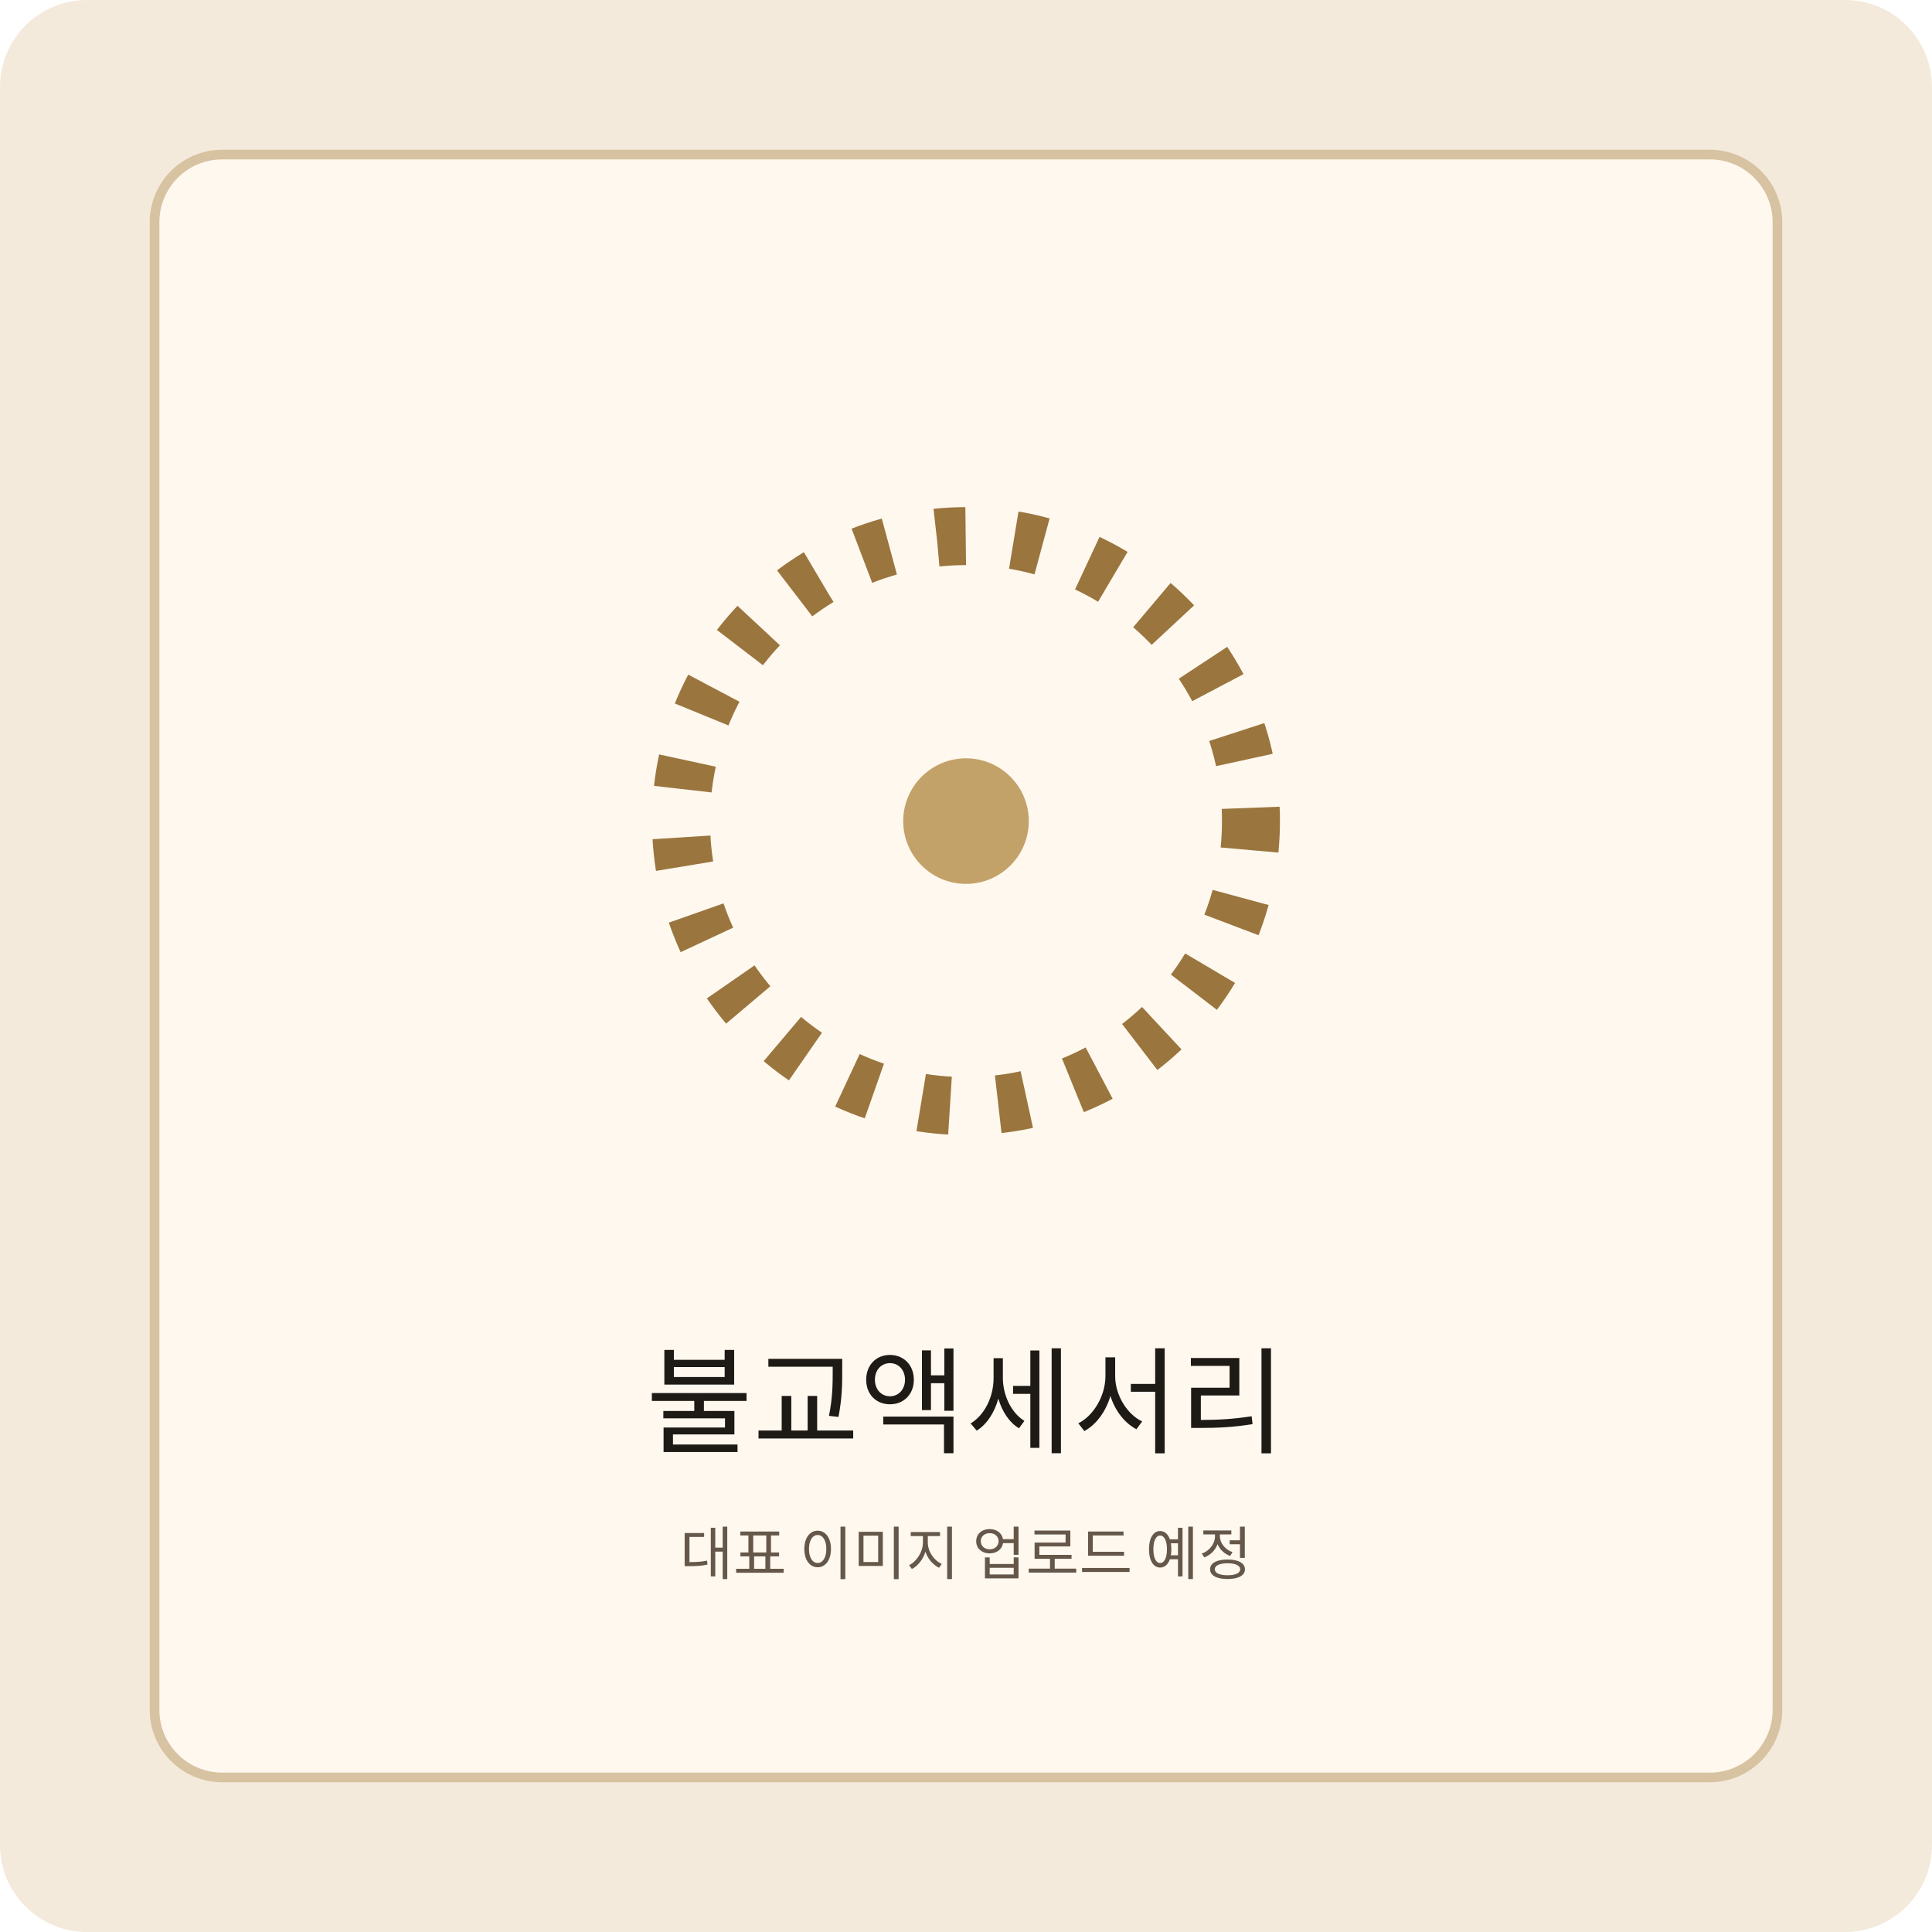
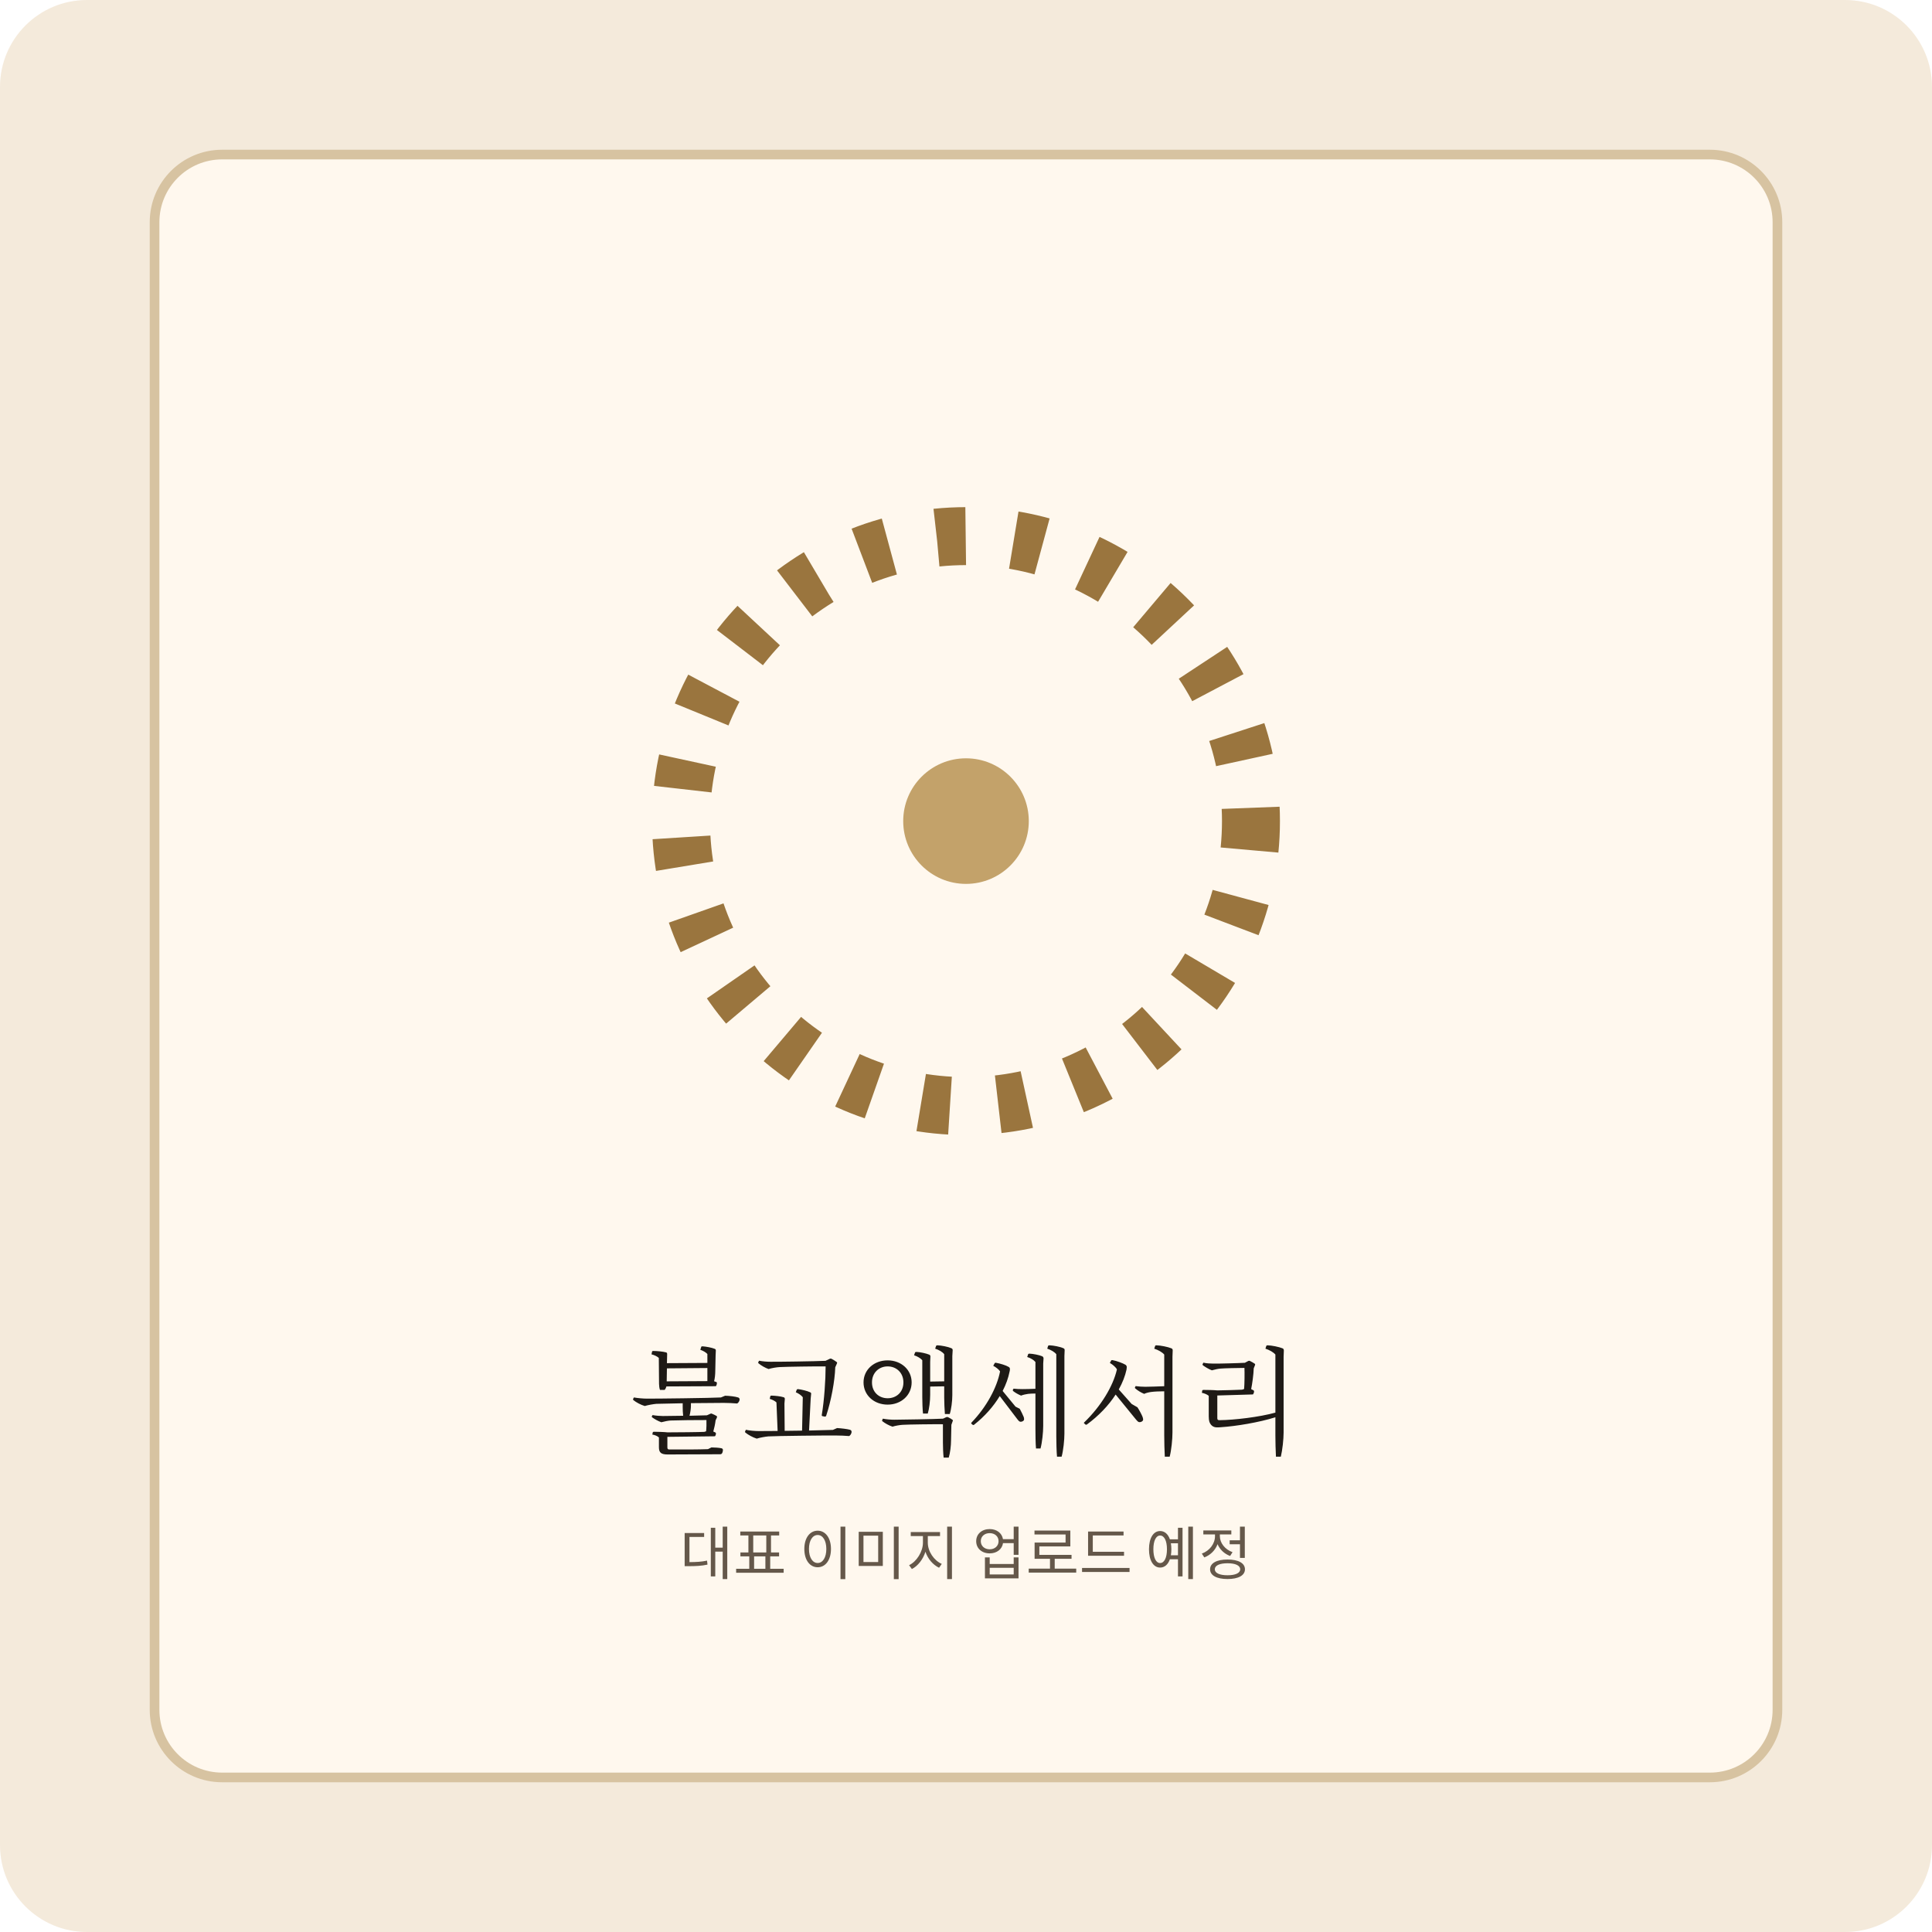
<svg xmlns="http://www.w3.org/2000/svg" width="800" height="800" viewBox="0 0 800 800" fill="none">
  <rect width="800" height="800" rx="36" fill="#F4EADB" />
  <rect x="64" y="64" width="672" height="672" rx="28" fill="#FFF8EE" stroke="#D7C3A1" stroke-width="4" />
  <circle cx="400" cy="340" r="118" stroke="#9A753E" stroke-width="24" stroke-dasharray="12 20" />
  <circle cx="400" cy="340" r="26" fill="#C3A26A" />
-   <text x="400" y="598" text-anchor="middle" fill="#1E1A16" font-family="Georgia, serif" font-size="48">불교액세서리</text>
-   <text x="400" y="652" text-anchor="middle" fill="#65584A" font-family="Arial, sans-serif" font-size="24">대표 이미지 업로드 예정</text>
+   <text x="400" y="598" text-anchor="middle" fill="#1E1A16" font-family="Noto Serif KR, Noto Serif CJK KR, serif" font-size="48">불교액세서리</text>
+   <text x="400" y="652" text-anchor="middle" fill="#65584A" font-family="Noto Sans KR, Noto Sans CJK KR, sans-serif" font-size="24">대표 이미지 업로드 예정</text>
</svg>
